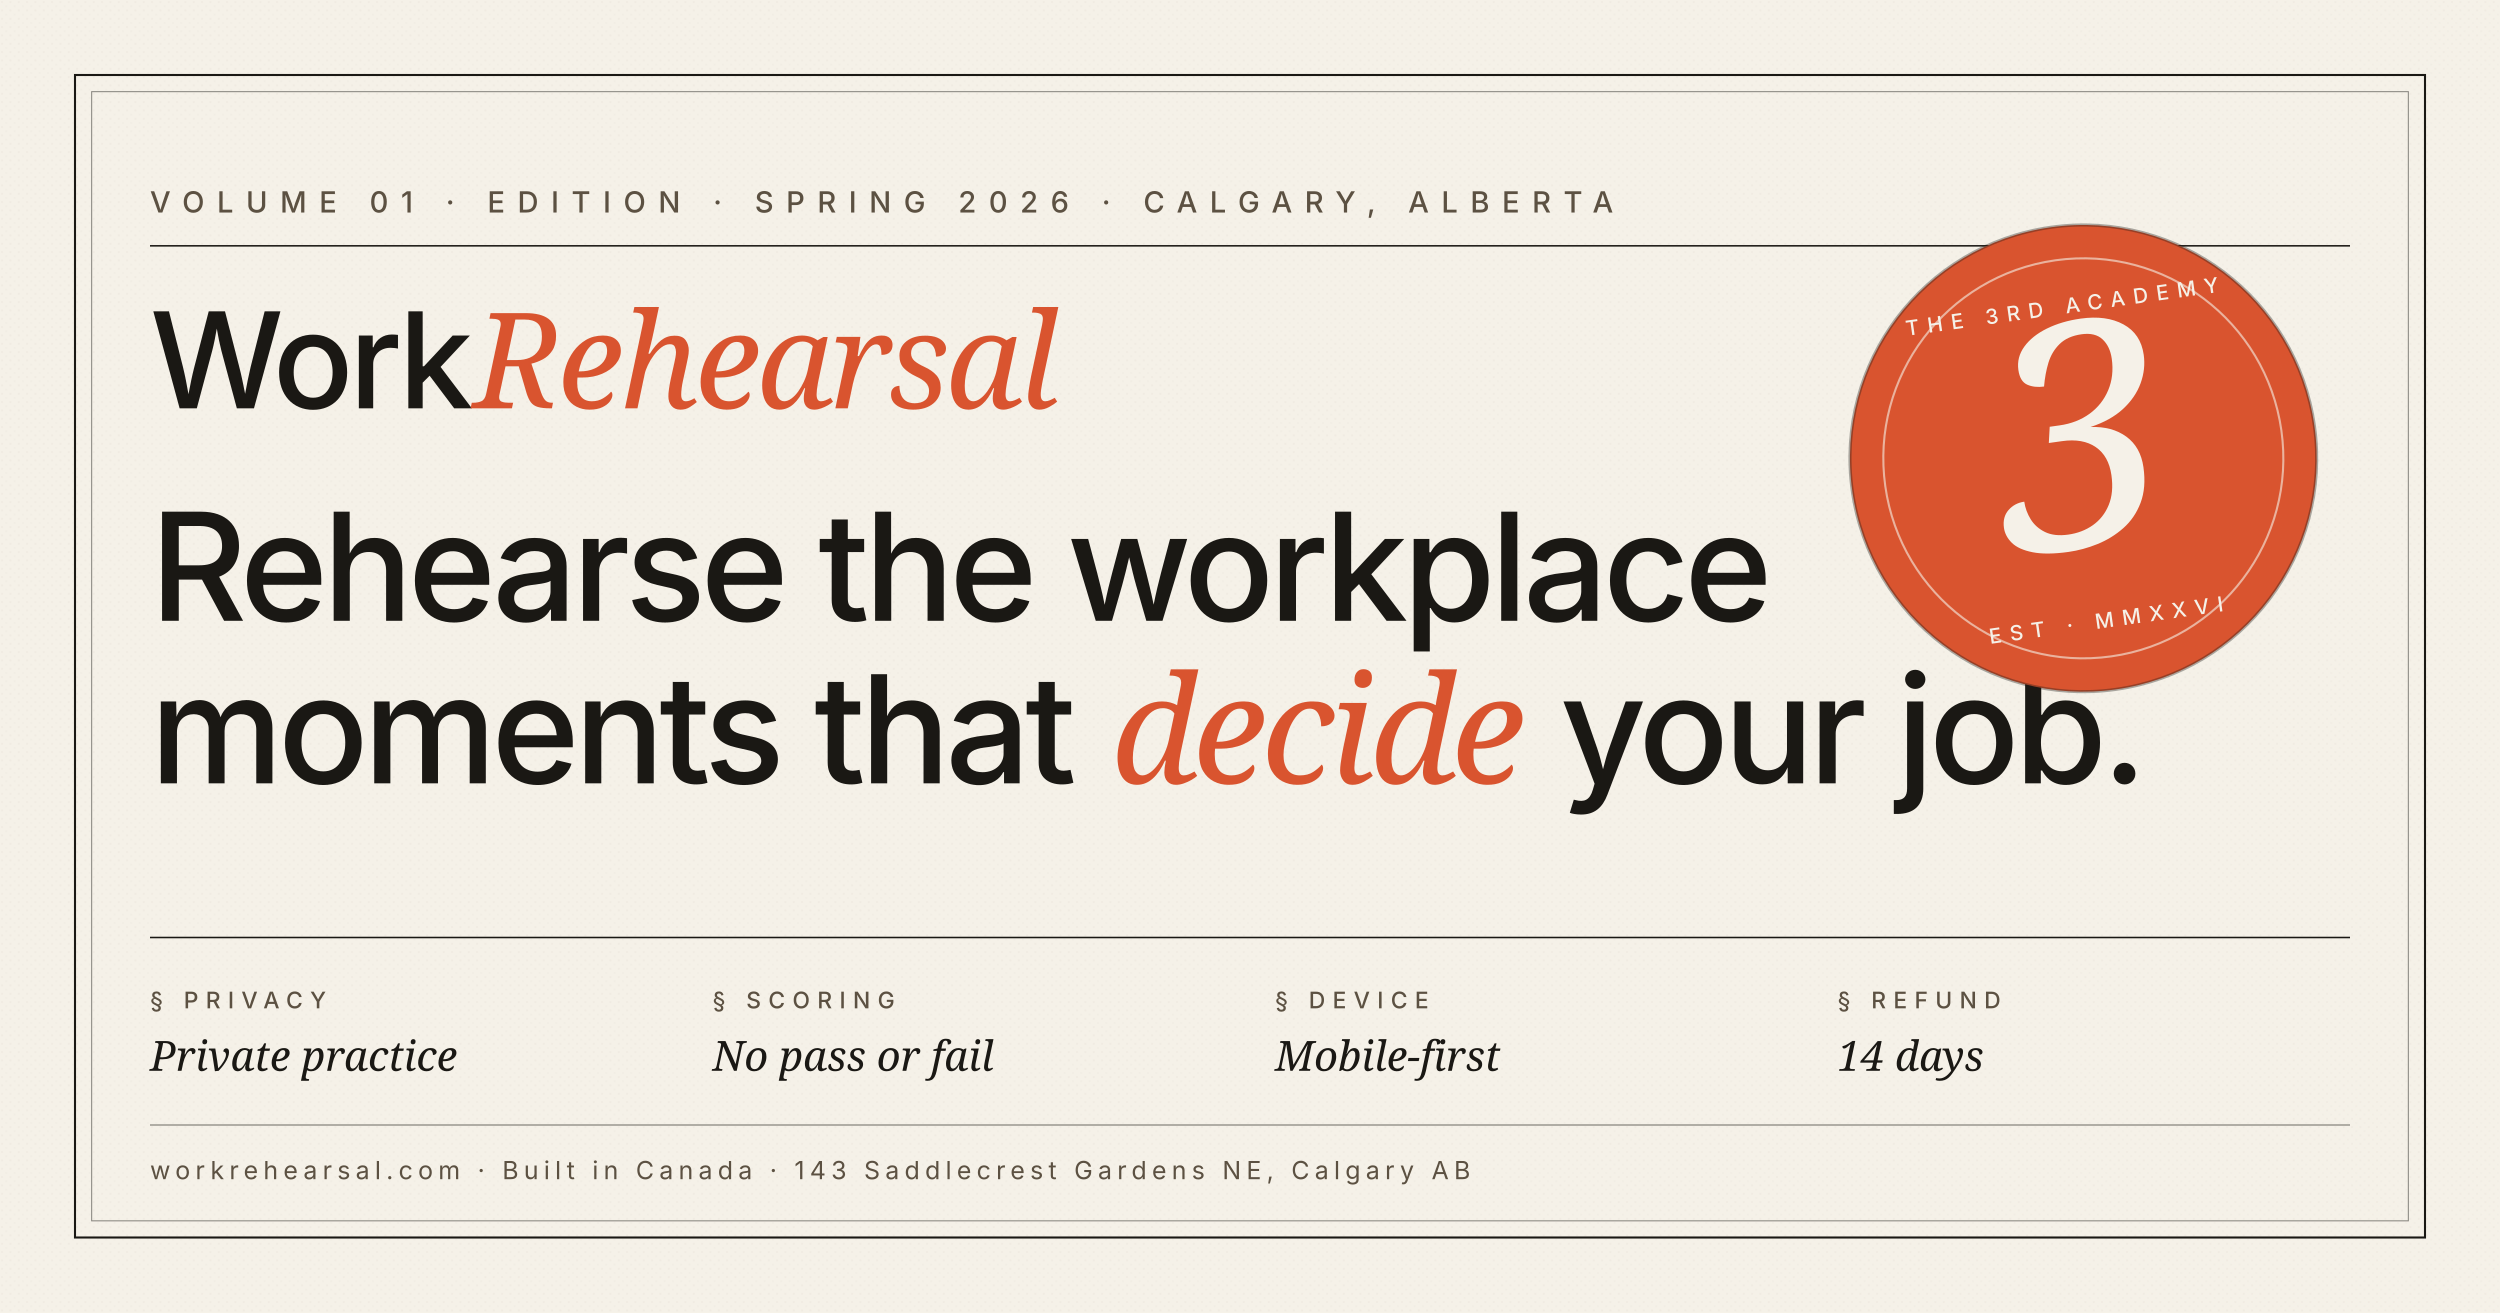
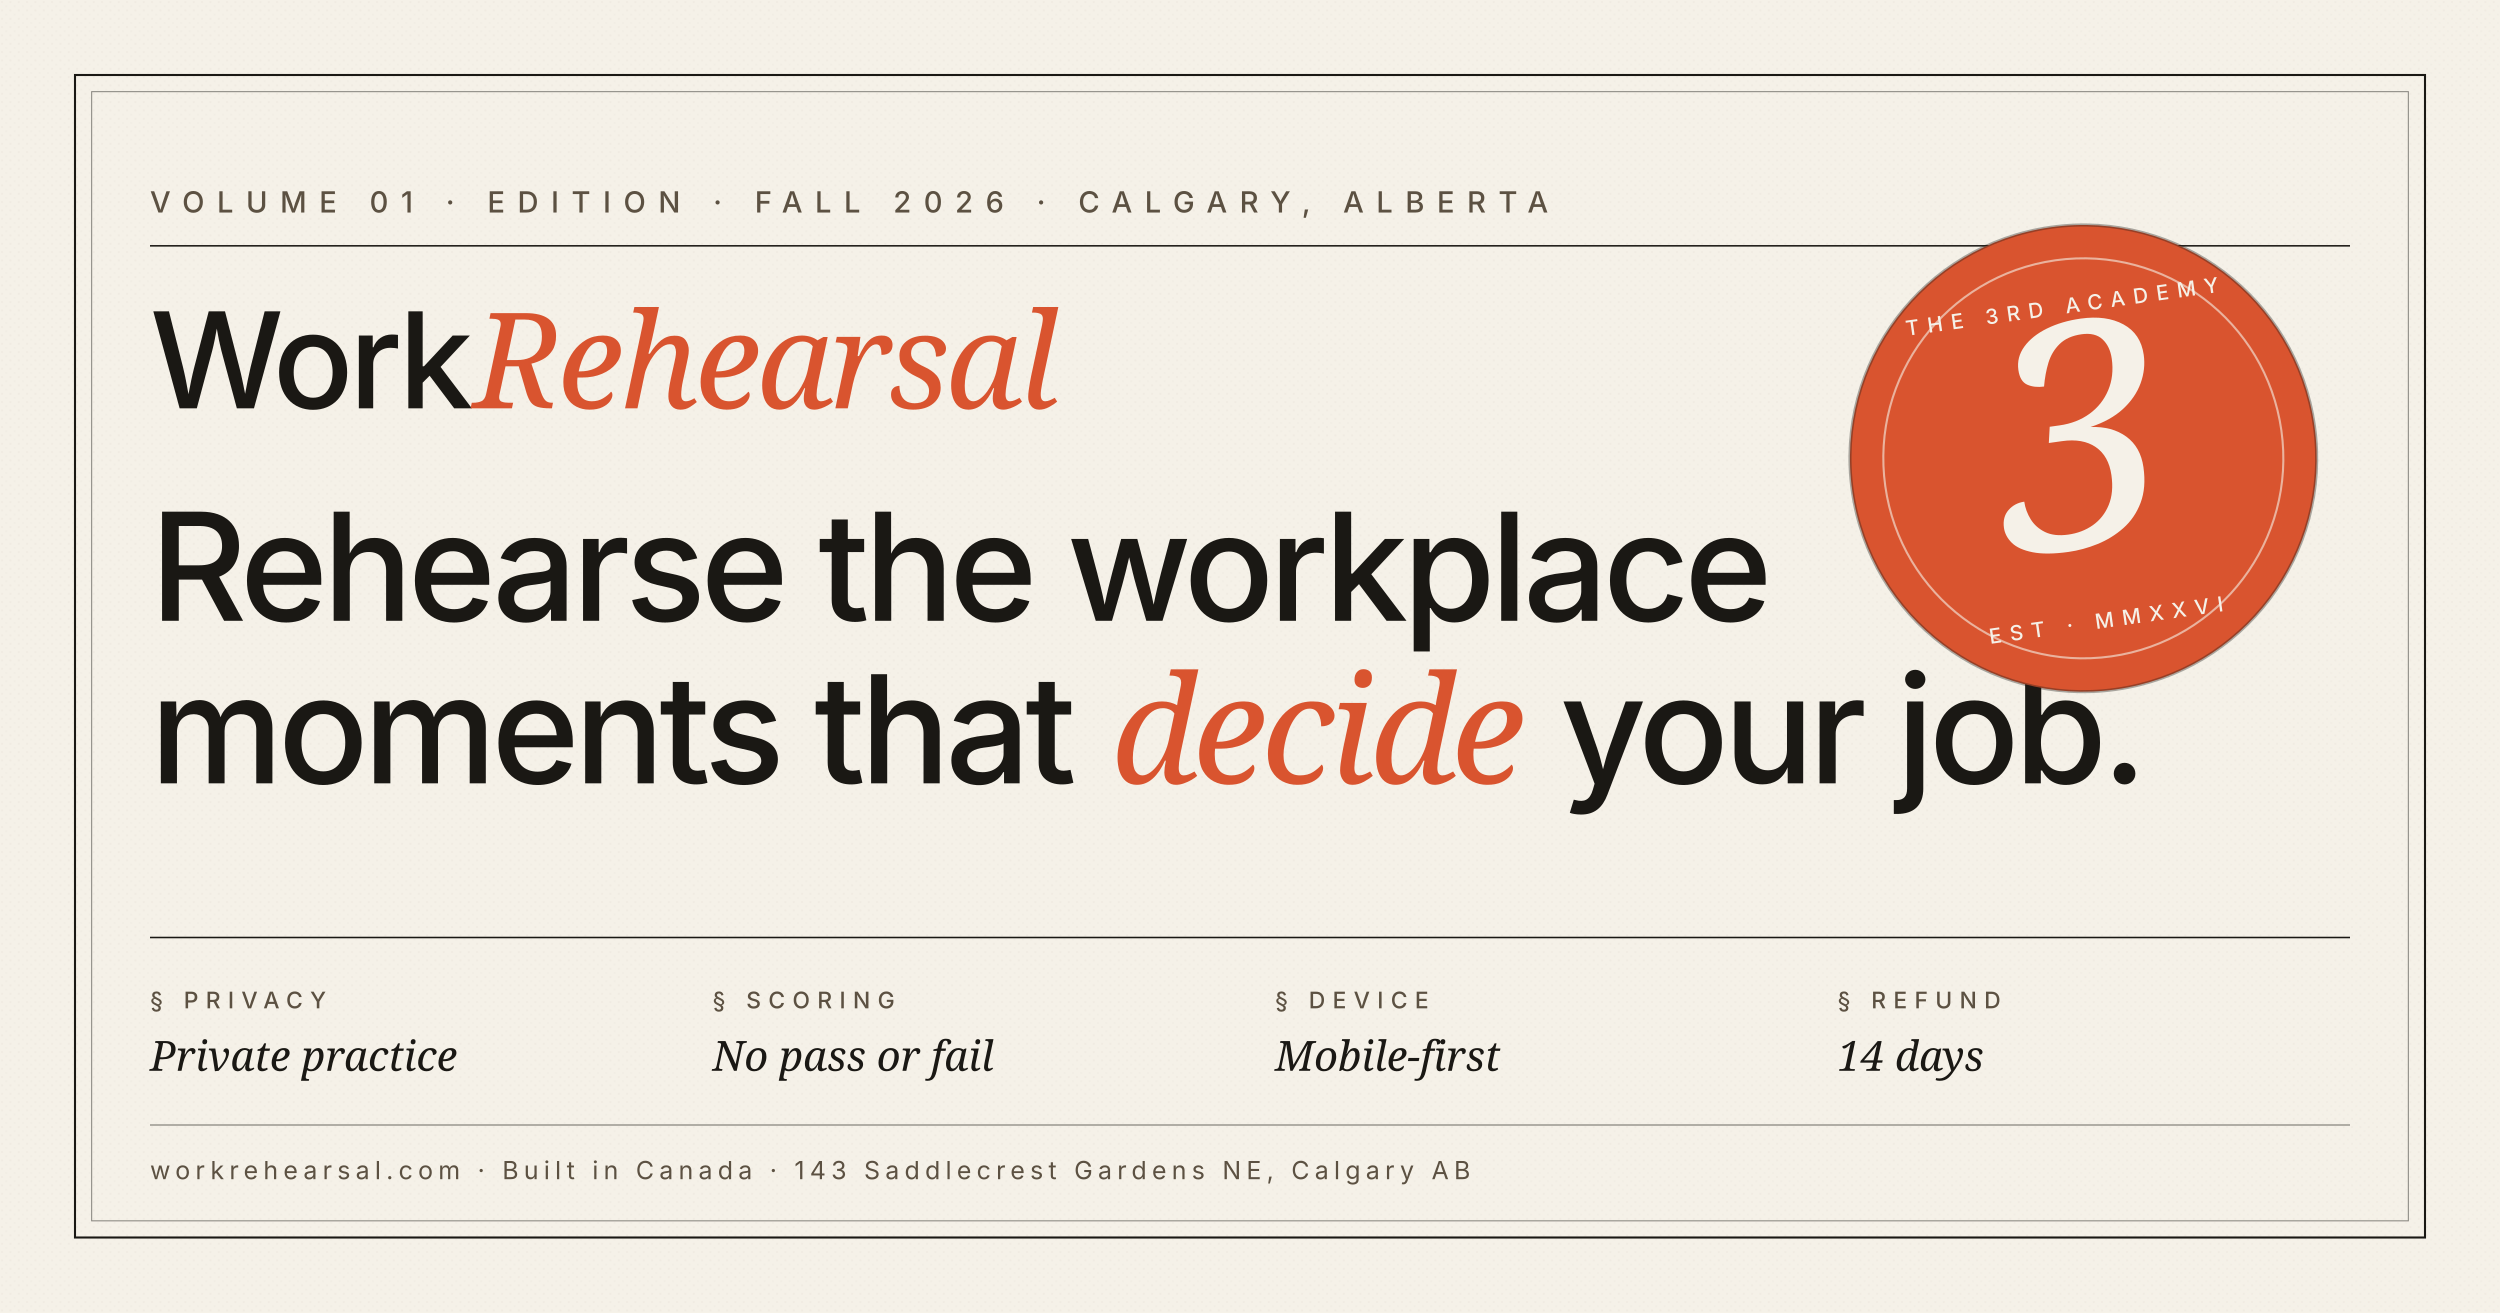
<svg xmlns="http://www.w3.org/2000/svg" viewBox="0 0 1200 630" width="1200" height="630">
  <defs>
    <pattern id="grain" width="4" height="4" patternUnits="userSpaceOnUse">
      <rect width="4" height="4" fill="#F5F1E8" />
      <circle cx="1" cy="1" r="0.4" fill="#1A1814" opacity="0.045" />
      <circle cx="3" cy="3" r="0.35" fill="#1A1814" opacity="0.035" />
    </pattern>
    <linearGradient id="paperShade" x1="0" x2="0" y1="0" y2="1">
      <stop offset="0" stop-color="#F7F2E7" />
      <stop offset="1" stop-color="#EFE7D4" />
    </linearGradient>
  </defs>
  <rect width="1200" height="630" fill="url(#paperShade)" />
  <rect width="1200" height="630" fill="url(#grain)" />
  <rect x="36" y="36" width="1128" height="558" fill="none" stroke="#1A1814" stroke-width="1" />
  <rect x="44" y="44" width="1112" height="542" fill="none" stroke="#1A1814" stroke-width="0.5" opacity="0.5" />
  <g font-family="'Newsreader','Times New Roman',serif" fill="#1A1814">
-     <text x="72" y="102" font-size="14" letter-spacing="6" font-family="'Inter',sans-serif" font-weight="500" fill="#5C5142">VOLUME 01 · EDITION · SPRING 2026 · CALGARY, ALBERTA</text>
+     <text x="72" y="102" font-size="14" letter-spacing="6" font-family="'Inter',sans-serif" font-weight="500" fill="#5C5142">VOLUME 01 · EDITION · FALL 2026 · CALGARY, ALBERTA</text>
  </g>
  <line x1="72" y1="118" x2="1128" y2="118" stroke="#1A1814" stroke-width="0.75" />
  <g font-family="'Newsreader','Times New Roman',serif" fill="#1A1814">
    <text x="72" y="196" font-size="64" font-weight="500" font-family="'Inter',sans-serif" letter-spacing="-2">Work<tspan font-family="'Newsreader',serif" font-style="italic" fill="#D9542F">Rehearsal</tspan>
    </text>
  </g>
  <g font-family="'Inter','Helvetica',sans-serif" fill="#1A1814">
    <text x="72" y="298" font-size="72" font-weight="500" letter-spacing="-2.5">Rehearse the workplace</text>
    <text x="72" y="376" font-size="72" font-weight="500" letter-spacing="-2.5">moments that <tspan font-family="'Newsreader',serif" font-style="italic" font-weight="400" fill="#D9542F">decide</tspan> your job.</text>
  </g>
  <g transform="translate(1000 220) rotate(-8)">
    <circle r="112" fill="#D9542F" />
    <circle r="112" fill="none" stroke="#1A1814" stroke-width="1.5" opacity="0.35" />
    <circle r="96" fill="none" stroke="#F5F1E8" stroke-width="1" opacity="0.6" />
    <text text-anchor="middle" y="42" font-size="150" font-family="'Newsreader',serif" font-style="italic" font-weight="500" fill="#F5F1E8">3</text>
    <text text-anchor="middle" y="-70" font-size="10" letter-spacing="4" font-family="'Inter',sans-serif" font-weight="500" fill="#F5F1E8">· THE 3RD ACADEMY ·</text>
    <text text-anchor="middle" y="82" font-size="10" letter-spacing="4" font-family="'Inter',sans-serif" font-weight="500" fill="#F5F1E8">EST · MMXXVI</text>
  </g>
  <g font-family="'Inter',sans-serif" fill="#1A1814">
    <line x1="72" y1="450" x2="1128" y2="450" stroke="#1A1814" stroke-width="0.75" />
    <g transform="translate(72 484)">
      <text font-size="11" letter-spacing="3.5" font-weight="500" fill="#5C5142">§ PRIVACY</text>
      <text y="30" font-size="20" font-family="'Newsreader',serif" font-style="italic">Private practice</text>
    </g>
    <g transform="translate(342 484)">
      <text font-size="11" letter-spacing="3.5" font-weight="500" fill="#5C5142">§ SCORING</text>
      <text y="30" font-size="20" font-family="'Newsreader',serif" font-style="italic">No pass or fail</text>
    </g>
    <g transform="translate(612 484)">
      <text font-size="11" letter-spacing="3.5" font-weight="500" fill="#5C5142">§ DEVICE</text>
      <text y="30" font-size="20" font-family="'Newsreader',serif" font-style="italic">Mobile-first</text>
    </g>
    <g transform="translate(882 484)">
      <text font-size="11" letter-spacing="3.5" font-weight="500" fill="#5C5142">§ REFUND</text>
      <text y="30" font-size="20" font-family="'Newsreader',serif" font-style="italic">14 days</text>
    </g>
    <line x1="72" y1="540" x2="1128" y2="540" stroke="#1A1814" stroke-width="0.5" opacity="0.6" />
    <text x="72" y="566" font-size="12" letter-spacing="2.5" fill="#5C5142">workrehearsal.com  ·  Built in Canada  ·  143 Saddlecrest Gardens NE, Calgary AB</text>
  </g>
</svg>
